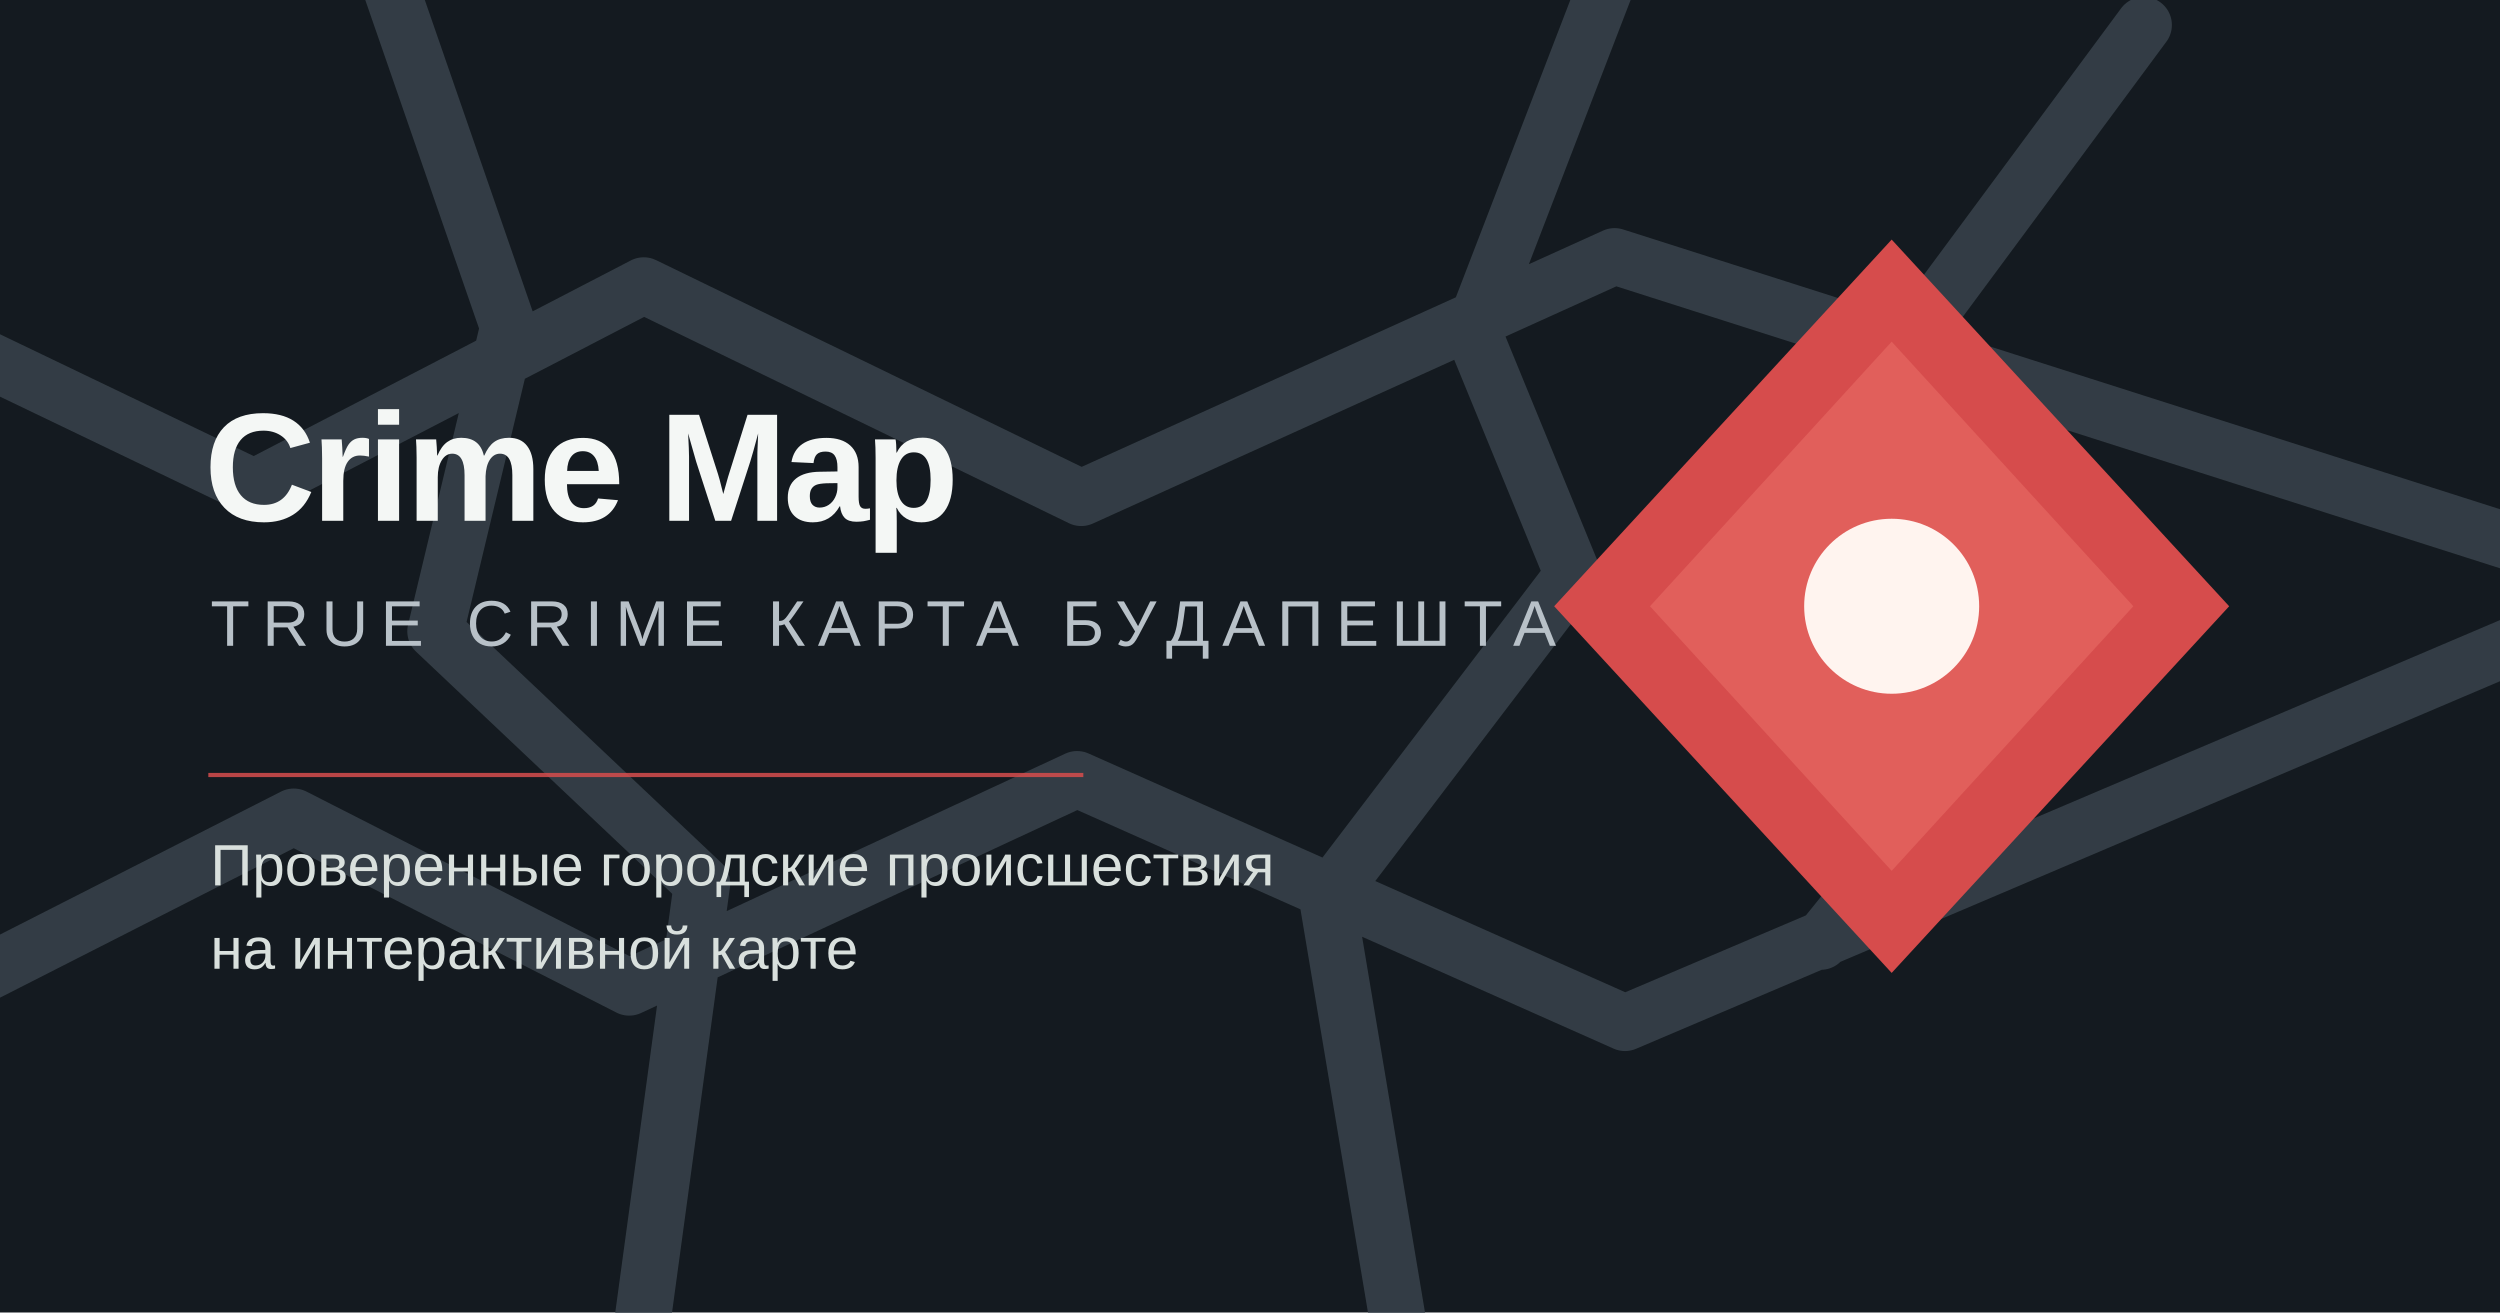
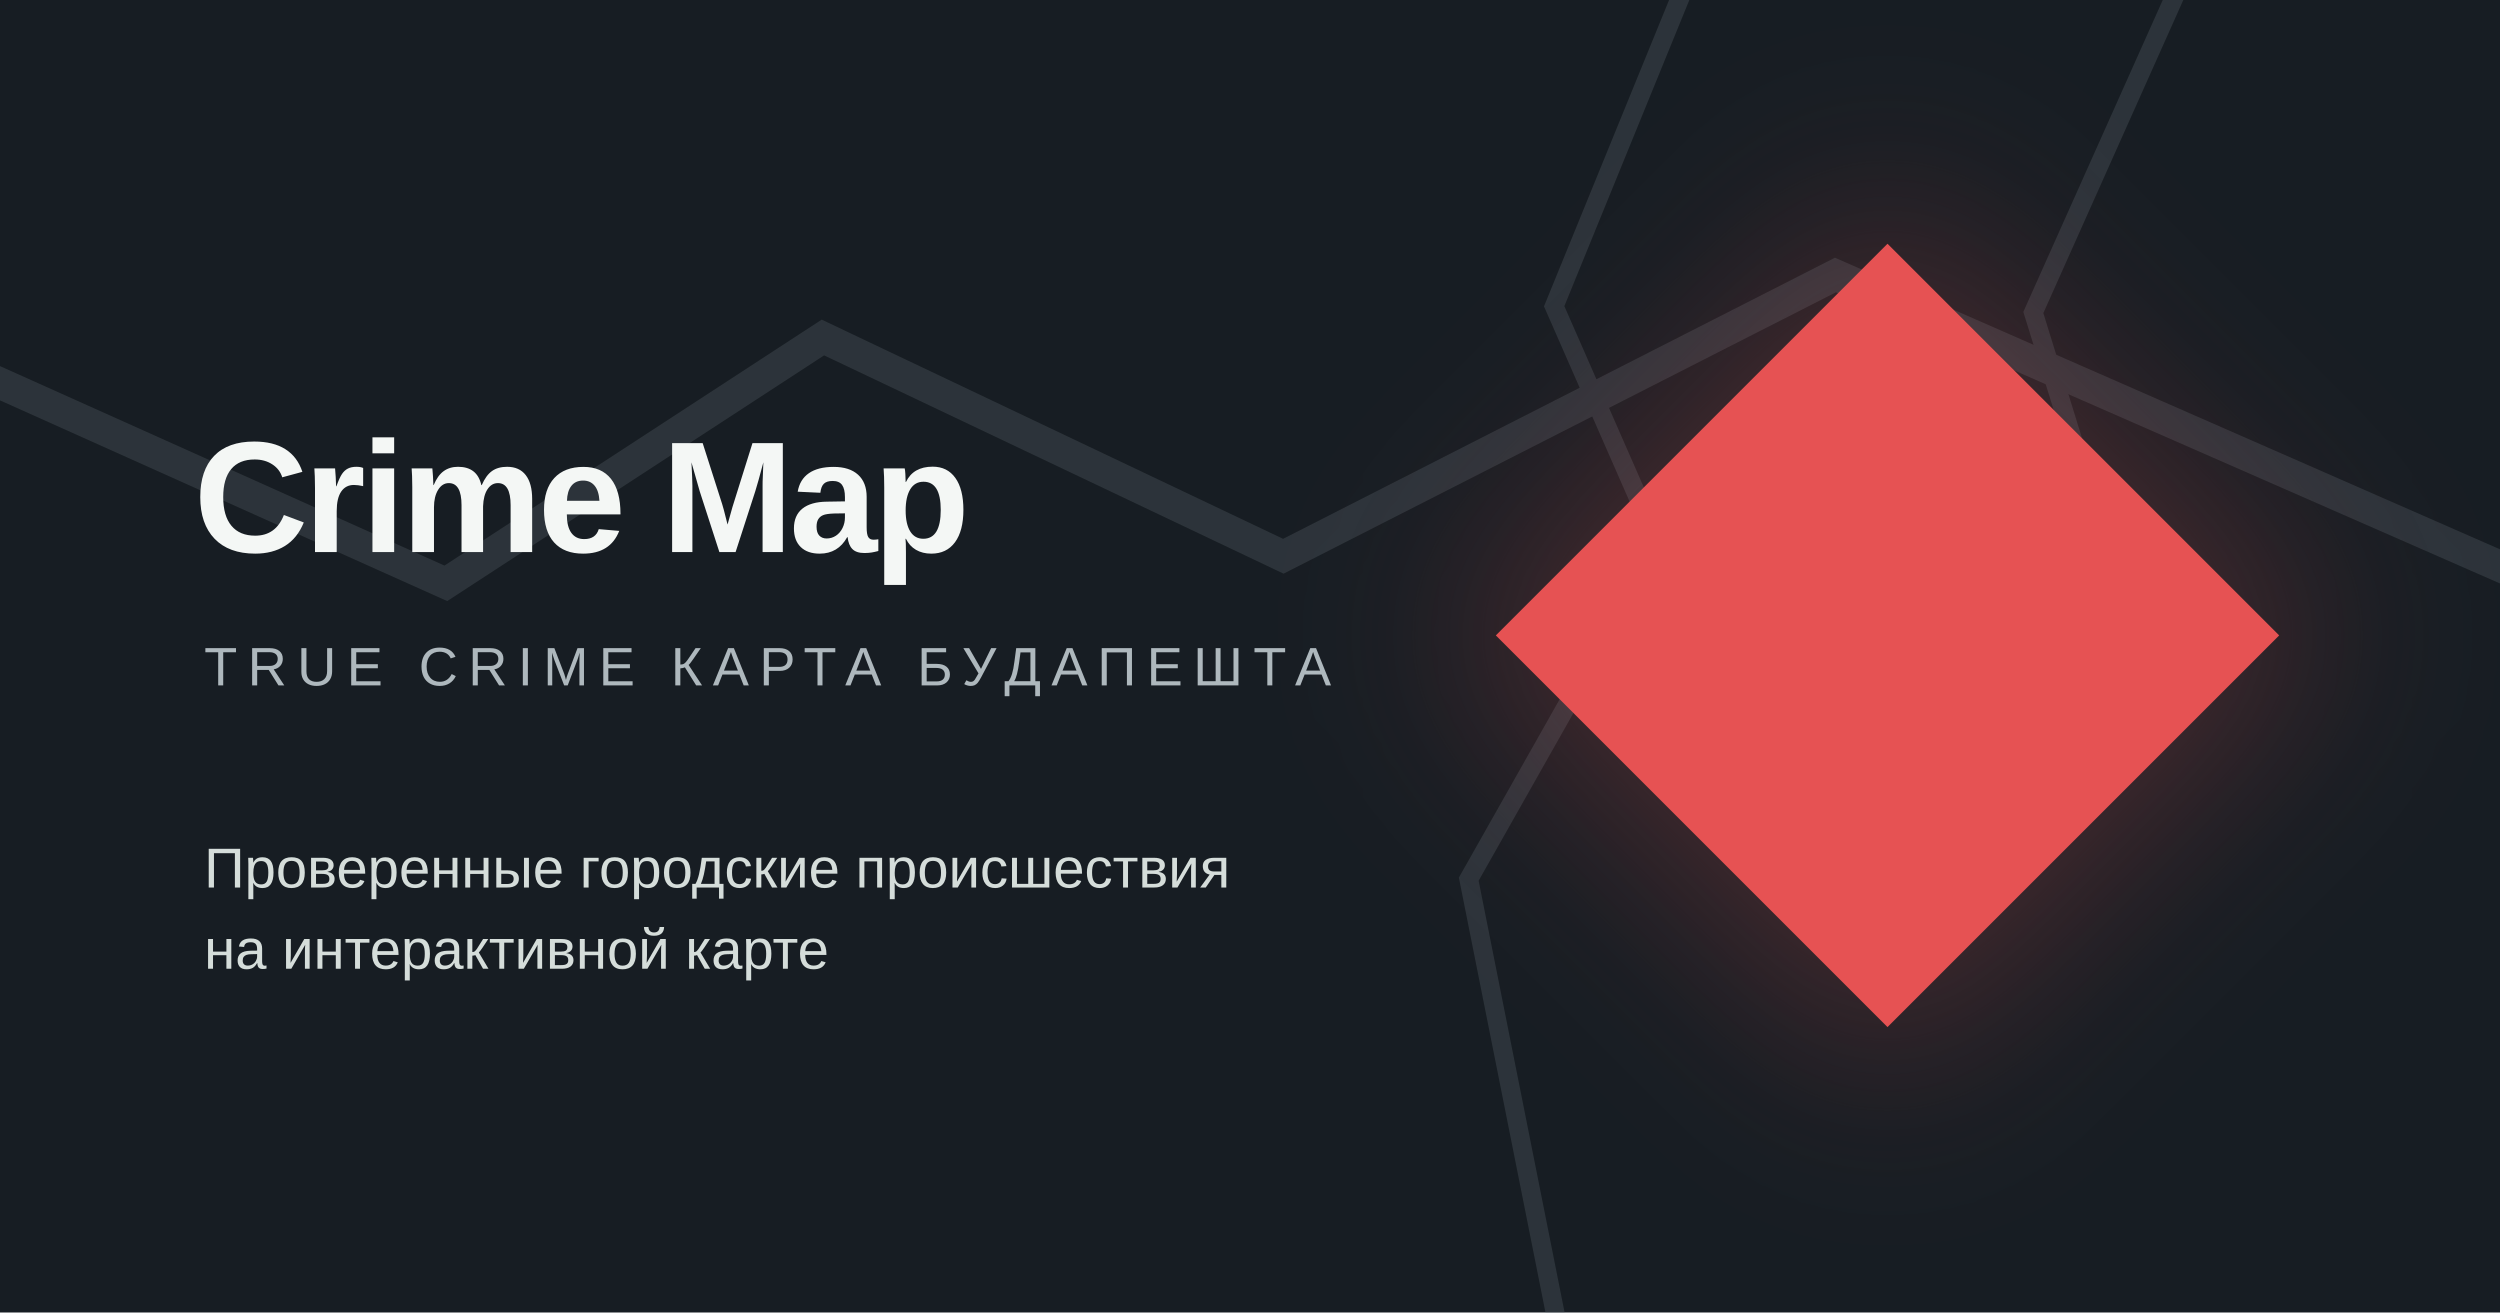
<svg xmlns="http://www.w3.org/2000/svg" width="1200" height="630" viewBox="0 0 1200 630" role="img" aria-labelledby="title description">
-   <rect width="1200" height="630" fill="#141a20" />
-   <path d="M-80 137 122 234l187-97 210 102 256-116 514 164M-30 479l171-87 161 82 215-100 263 117 456-194M173-48l71 205-35 146 128 121-32 235M779-28l-72 187 48 117-118 155 37 221M1029 12 918 162l48 176-92 114" fill="none" stroke="#3f4a53" stroke-width="27" stroke-linecap="round" stroke-linejoin="round" opacity=".72" />
-   <path d="m908 115 162 176-162 176-162-176 162-176Z" fill="#d64c4c" />
-   <path d="m908 164 116 127-116 127-116-127 116-127Z" fill="#f07a70" opacity=".42" />
-   <circle cx="908" cy="291" r="42" fill="#fff4ef" />
-   <text x="98" y="250" fill="#f4f7f5" font-family="Arial, Helvetica, sans-serif" font-size="74" font-weight="700" letter-spacing="-2">Crime Map</text>
-   <text x="101" y="310" fill="#b8c1c8" font-family="Arial, Helvetica, sans-serif" font-size="31" letter-spacing="6">TRUE CRIME КАРТА БУДАПЕШТА</text>
-   <rect x="100" y="371" width="420" height="2" fill="#d64c4c" opacity=".85" />
-   <text x="101" y="425" fill="#d9e0dd" font-family="Arial, Helvetica, sans-serif" font-size="28">Проверенные городские происшествия</text>
-   <text x="101" y="465" fill="#d9e0dd" font-family="Arial, Helvetica, sans-serif" font-size="28">на интерактивной карте</text>
+   <filter id="glow" x="-80%" y="-80%" width="260%" height="260%">
+     <feGaussianBlur stdDeviation="46" />
+   </filter>
+   <rect width="1200" height="630" fill="#171d23" />
+   <g fill="none" stroke="#6a747b" stroke-linecap="round" opacity=".26">
+     <path d="M-40 166 214 280l181-118 221 105 265-135 390 171" stroke-width="15" />
+     <path d="M815-22 746 147l50 114-91 161 46 231M1052-20 976 150l43 139-67 135" stroke-width="9" />
+   </g>
+   <path d="m906 87 218 218-218 218-218-218L906 87Z" fill="#e65253" opacity=".22" filter="url(#glow)" />
+   <path d="m906 117 188 188-188 188-188-188 188-188Z" fill="#e65253" />
+   <text x="93" y="265" fill="#f4f7f5" font-family="Arial, Helvetica, sans-serif" font-size="76" font-weight="700" letter-spacing="-2">Crime Map</text>
+   <text x="98" y="329" fill="#aeb8bd" font-family="Arial, Helvetica, sans-serif" font-size="26" letter-spacing="5">TRUE CRIME КАРТА БУДАПЕШТА</text>
+   <text x="98" y="426" fill="#d5ddda" font-family="Arial, Helvetica, sans-serif" font-size="27">Проверенные городские происшествия</text>
+   <text x="98" y="465" fill="#d5ddda" font-family="Arial, Helvetica, sans-serif" font-size="27">на интерактивной карте</text>
</svg>
